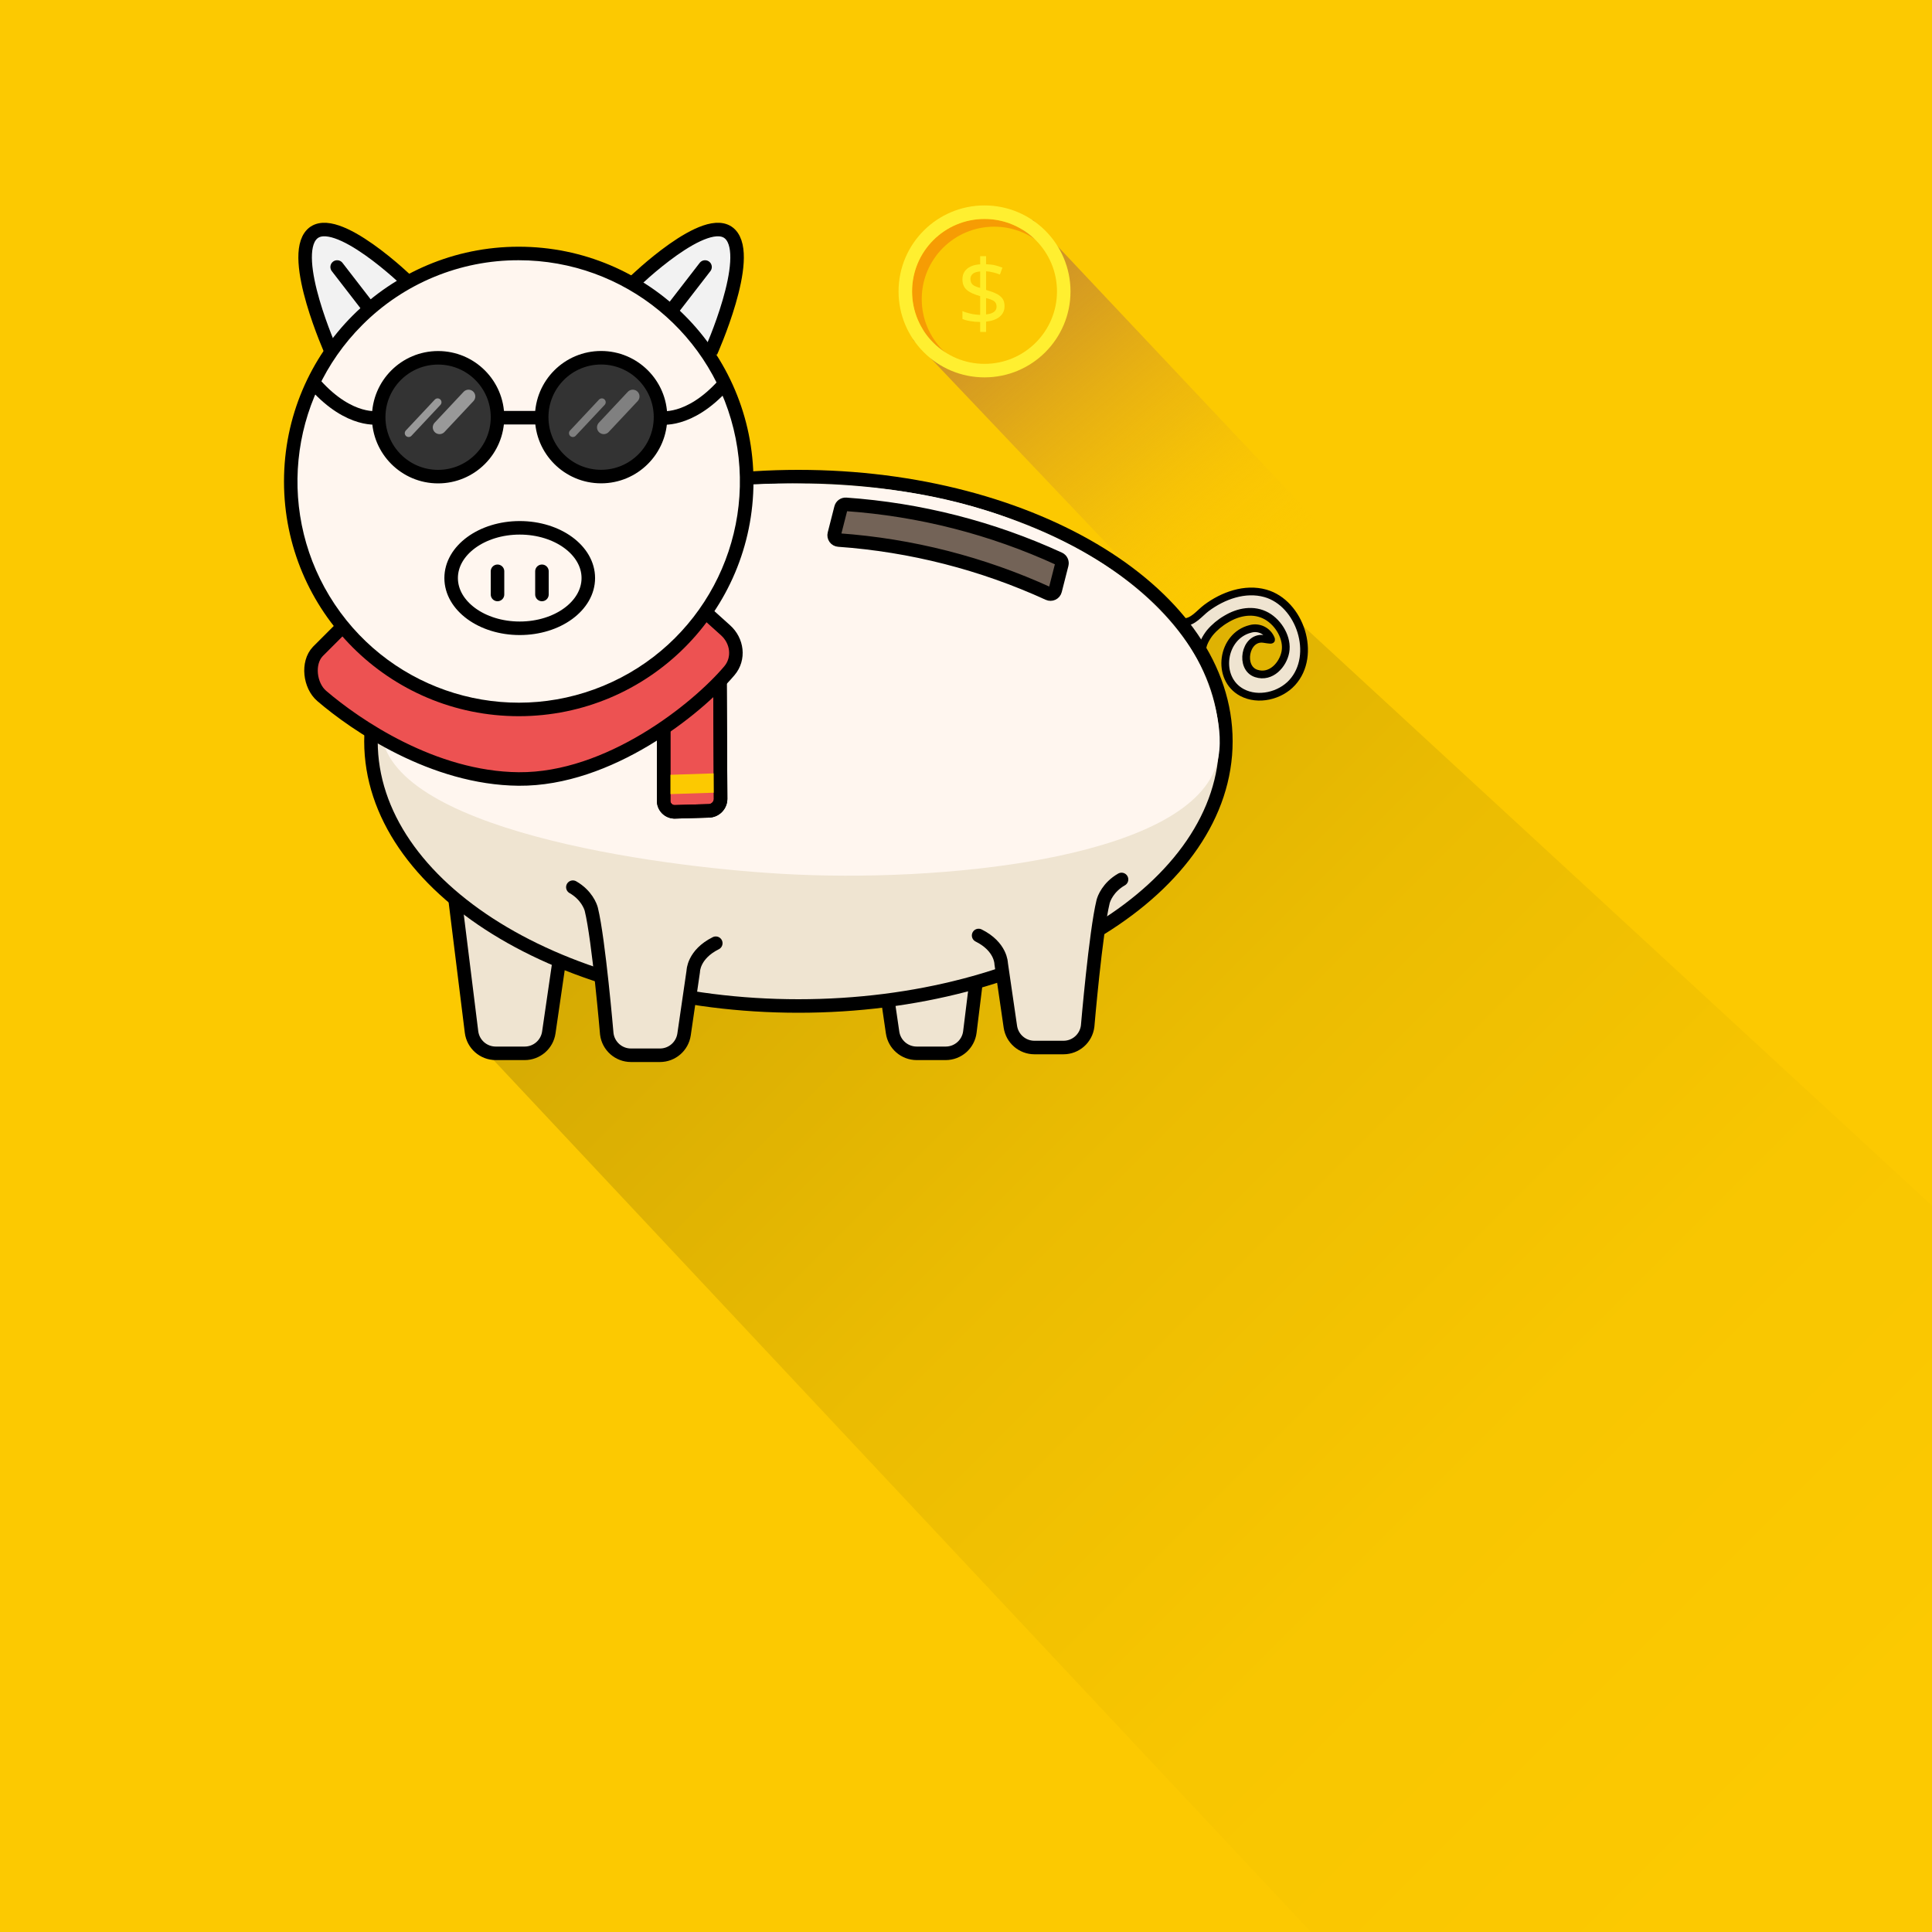
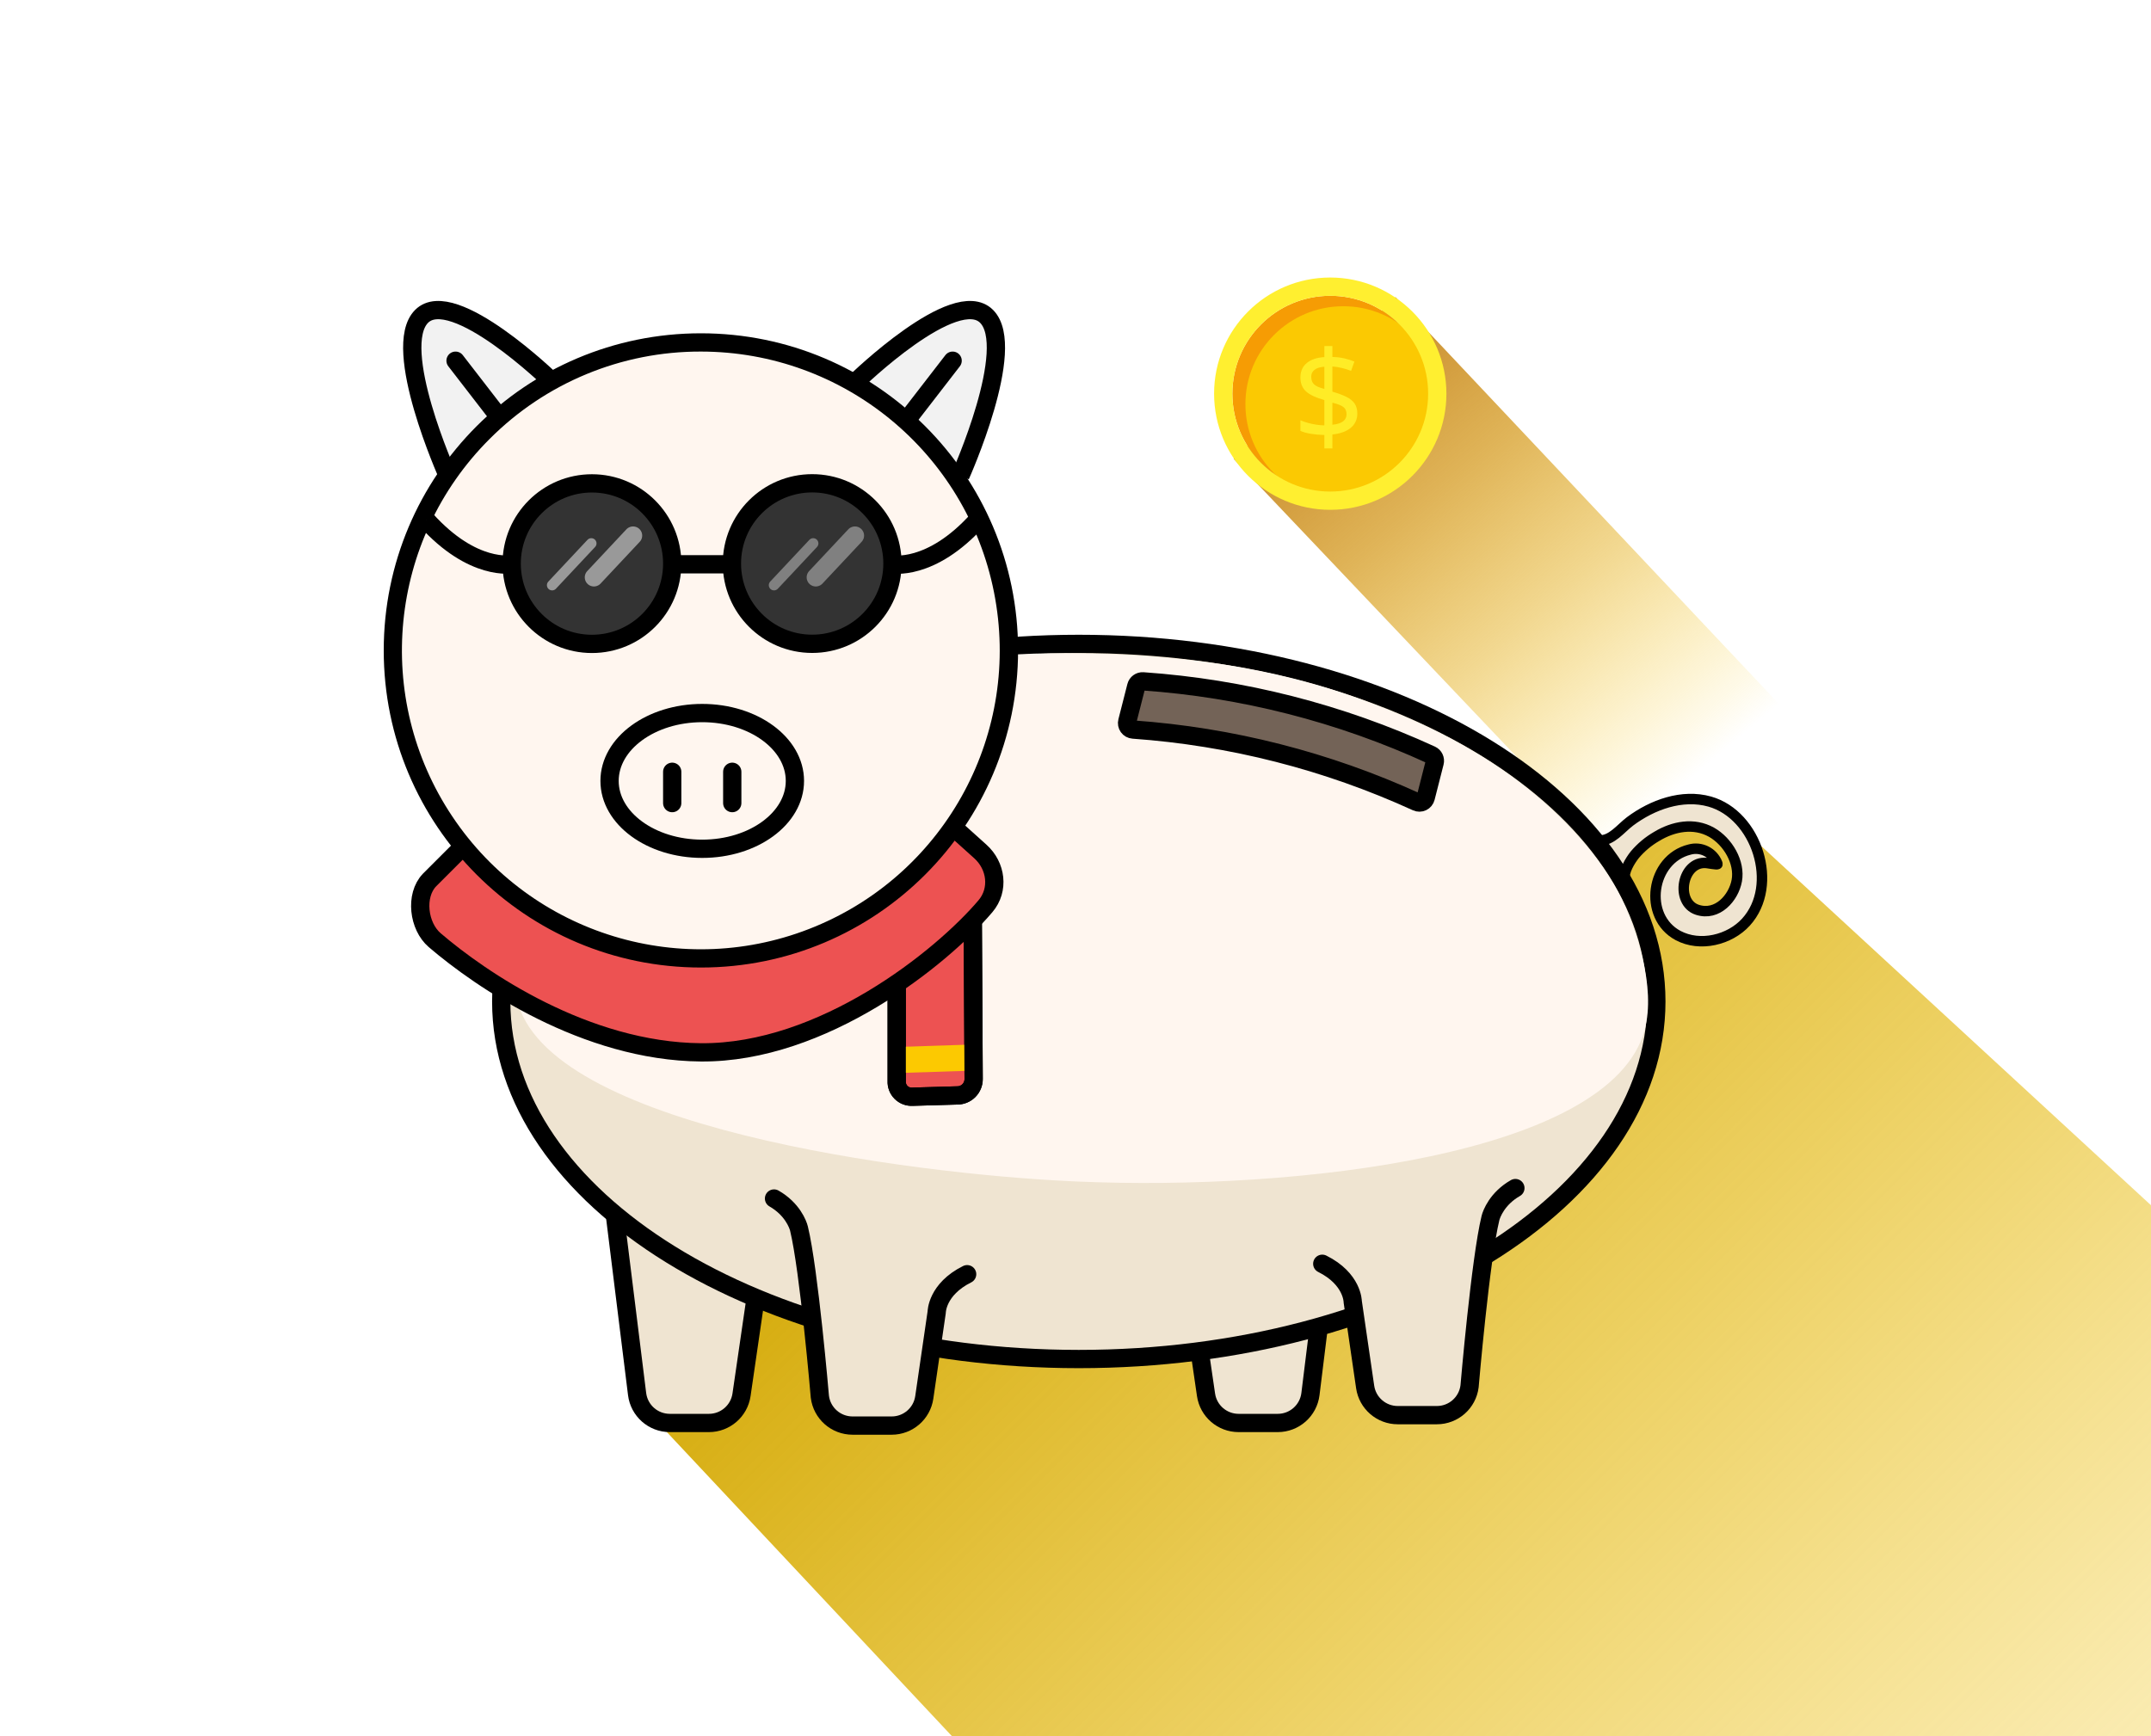
- <svg xmlns="http://www.w3.org/2000/svg" viewBox="0 0 1000 1000">
+ <svg xmlns="http://www.w3.org/2000/svg" viewBox="0 0 824 665">
  <defs>
-     <style>.cls-1{fill:#fcc901;}.cls-11,.cls-14,.cls-2{fill:#ed5252;}.cls-3{fill:url(#linear-gradient);}.cls-4{fill:url(#linear-gradient-2);}.cls-5,.cls-6,.cls-8{fill:#efe4d1;}.cls-10,.cls-11,.cls-13,.cls-14,.cls-15,.cls-16,.cls-17,.cls-22,.cls-5,.cls-6,.cls-8,.cls-9{stroke:#000;}.cls-10,.cls-11,.cls-12,.cls-13,.cls-15,.cls-16,.cls-17,.cls-18,.cls-19,.cls-20,.cls-21,.cls-5,.cls-6,.cls-9{stroke-miterlimit:10;}.cls-10,.cls-11,.cls-13,.cls-14,.cls-15,.cls-16,.cls-17,.cls-19,.cls-21,.cls-22,.cls-5,.cls-8,.cls-9{stroke-width:7px;}.cls-18,.cls-20,.cls-6{stroke-width:4px;}.cls-10,.cls-15,.cls-18,.cls-19,.cls-20,.cls-21,.cls-7{fill:#fff6ef;}.cls-10,.cls-14,.cls-17,.cls-18,.cls-19,.cls-20,.cls-21,.cls-22,.cls-8{stroke-linecap:round;}.cls-14,.cls-22,.cls-8{stroke-linejoin:round;}.cls-9{fill:#f2f2f2;}.cls-12,.cls-13,.cls-17{fill:none;}.cls-12{stroke:#fcc901;stroke-width:10px;}.cls-16{fill:#333;}.cls-18,.cls-19{stroke:#999;}.cls-20,.cls-21{stroke:gray;}.cls-22{fill:#736357;}.cls-23{fill:#f69c04;}.cls-24{fill:#fbc902;}.cls-25{fill:#ffef30;}.cls-26{font-size:48px;fill:#ffec26;font-family:Futura-Medium, Futura;font-weight:500;}</style>
+     <style>.cls-1{fill:url(#linear-gradient);}.cls-2{fill:url(#linear-gradient-2);}.cls-3,.cls-4,.cls-6{fill:#efe4d1;}.cls-11,.cls-12,.cls-13,.cls-14,.cls-15,.cls-20,.cls-3,.cls-4,.cls-6,.cls-7,.cls-8,.cls-9{stroke:#000;}.cls-10,.cls-11,.cls-13,.cls-14,.cls-15,.cls-16,.cls-17,.cls-18,.cls-19,.cls-3,.cls-4,.cls-7,.cls-8,.cls-9{stroke-miterlimit:10;}.cls-11,.cls-12,.cls-13,.cls-14,.cls-15,.cls-17,.cls-19,.cls-20,.cls-3,.cls-6,.cls-7,.cls-8,.cls-9{stroke-width:7px;}.cls-16,.cls-18,.cls-4{stroke-width:4px;}.cls-13,.cls-16,.cls-17,.cls-18,.cls-19,.cls-5,.cls-8{fill:#fff6ef;}.cls-12,.cls-15,.cls-16,.cls-17,.cls-18,.cls-19,.cls-20,.cls-6,.cls-8{stroke-linecap:round;}.cls-12,.cls-20,.cls-6{stroke-linejoin:round;}.cls-7{fill:#f2f2f2;}.cls-12,.cls-9{fill:#ed5252;}.cls-10,.cls-11,.cls-15{fill:none;}.cls-10{stroke:#fcc901;stroke-width:10px;}.cls-14{fill:#333;}.cls-16,.cls-17{stroke:#999;}.cls-18,.cls-19{stroke:gray;}.cls-20{fill:#736357;}.cls-21{fill:#f69c04;}.cls-22{fill:#fbc902;}.cls-23{fill:#ffef30;}.cls-24{font-size:48px;fill:#ffec26;font-family:Futura-Medium, Futura;font-weight:500;}</style>
    <linearGradient id="linear-gradient" x1="380.63" y1="351.87" x2="958.09" y2="929.33" gradientUnits="userSpaceOnUse">
      <stop offset="0" stop-color="#d39824" />
      <stop offset="0" stop-color="#d1a703" />
-       <stop offset="0.06" stop-color="#d6ab03" />
-       <stop offset="0.38" stop-color="#ebbc02" />
-       <stop offset="0.69" stop-color="#f8c601" />
-       <stop offset="0.99" stop-color="#fcc901" />
+       <stop offset="0.01" stop-color="#d2a703" stop-opacity="0.99" />
+       <stop offset="0.5" stop-color="#e8b902" stop-opacity="0.46" />
+       <stop offset="0.83" stop-color="#f6c501" stop-opacity="0.13" />
+       <stop offset="0.99" stop-color="#fcc901" stop-opacity="0" />
    </linearGradient>
    <linearGradient id="linear-gradient-2" x1="505.86" y1="137.94" x2="643.41" y2="301.87" gradientUnits="userSpaceOnUse">
      <stop offset="0" stop-color="#c98c2d" />
      <stop offset="0.11" stop-color="#cc902a" stop-opacity="0.93" />
      <stop offset="0.31" stop-color="#d59b22" stop-opacity="0.76" />
      <stop offset="0.59" stop-color="#e3ac16" stop-opacity="0.48" />
      <stop offset="0.92" stop-color="#f7c305" stop-opacity="0.1" />
      <stop offset="1" stop-color="#fcc901" stop-opacity="0" />
    </linearGradient>
  </defs>
-   <g id="Yellow_Square_BG" data-name="Yellow Square BG">
-     <rect class="cls-1" x="-280.41" y="-173.15" width="1497" height="1321.98" />
-     <line class="cls-2" x1="396.25" y1="332.25" x2="425.75" y2="332.75" />
-   </g>
  <g id="Shadow">
-     <path class="cls-3" d="M670.9,320.66l-9.23-6.51a24.66,24.66,0,0,0-24.08-2.42L255.54,479.35a24.62,24.62,0,0,0-14.45,26.3l4,25.78a24.68,24.68,0,0,0,7.67,14.39l526.87,562,346-368" />
+     <path class="cls-1" d="M670.9,320.66l-9.23-6.51a24.66,24.66,0,0,0-24.08-2.42L255.54,479.35a24.62,24.62,0,0,0-14.45,26.3l4,25.78a24.68,24.68,0,0,0,7.67,14.39l526.87,562,346-368" />
  </g>
  <g id="Layer_5" data-name="Layer 5">
-     <polyline class="cls-4" points="472.59 175.83 604.59 314.83 612.59 326.83 681.59 269.83 534.59 113.83" />
+     <polyline class="cls-2" points="472.59 175.83 604.59 314.83 612.59 326.83 681.59 269.83 534.59 113.83" />
  </g>
  <g id="Piggy">
-     <path class="cls-5" d="M235.51,465.2l8.55,68.94a12.62,12.62,0,0,0,12.52,11.06h15a12.62,12.62,0,0,0,12.48-10.79l5.42-37.21" />
-     <path class="cls-5" d="M510.51,465.2,502,534.14a12.62,12.62,0,0,1-12.52,11.06h-15a12.62,12.62,0,0,1-12.48-10.79l-5.43-37.21" />
-     <path class="cls-6" d="M612.62,322c4.77.24,8.31-4.69,11.84-7.32,8.5-6.35,19.92-10.54,30.51-7.56,18,5.08,26.78,32,13.87,46.18-6.22,6.84-17.57,9.63-26,5.14-13.6-7.28-10.47-29.28,4.4-32.94a8.86,8.86,0,0,1,10.62,5.29.59.59,0,0,1,.07.29c0,.28-3.87-.4-4.21-.43-9.39-.9-12.18,15.1-3.5,17.93,7.71,2.52,13.91-4.62,15.1-11.16,1.29-7-3.4-15-9.68-18.56-6.78-3.79-14.63-2.26-21,1.6a31.87,31.87,0,0,0-8.37,7c-1.79,2.24-4.48,6.61-3.84,9.55" />
-     <ellipse class="cls-5" cx="413.26" cy="383.7" rx="221.25" ry="137" />
-     <path class="cls-7" d="M630,394.7c-13.1,48-133.69,61.61-217,58l-3.05-.14c-61-2.87-201.09-20.7-211.95-69.86-11.17-50.65,116.34-127.7,192-132,16.49-.94,36,0,36,0,22.4,1.07,59.28,3.13,100,19,17.13,6.67,50,19.78,77,49,12.46,13.47,17.91,24.13,21,32C626,355.86,634.64,377.74,630,394.7Z" />
-     <path class="cls-8" d="M296.51,459.2c7,4,9.18,9.94,9.56,11.51,3.85,15.77,8,64.43,8,64.43a12.62,12.62,0,0,0,12.52,11.06h15a12.62,12.62,0,0,0,12.48-10.79l4.76-32.68s0-8.72,11.66-14.53" />
-     <path class="cls-8" d="M580.51,455.2c-7,4-9.17,9.94-9.55,11.51-3.85,15.77-8,64.43-8,64.43a12.62,12.62,0,0,1-12.52,11.06h-15a12.62,12.62,0,0,1-12.48-10.79l-4.76-32.68s0-8.72-11.67-14.53" />
-     <path class="cls-9" d="M171.51,182.2s-22-49-10-61,50,25,50,25" />
-     <path class="cls-9" d="M367.93,182.2s22-49,10-61-50,25-50,25" />
-     <line class="cls-10" x1="191.51" y1="160.2" x2="174.51" y2="138.2" />
-     <line class="cls-10" x1="347.93" y1="160.2" x2="364.93" y2="138.2" />
+     <path class="cls-3" d="M235.51,465.2l8.55,68.94a12.62,12.62,0,0,0,12.52,11.06h15a12.62,12.62,0,0,0,12.48-10.79l5.42-37.21" />
+     <path class="cls-3" d="M510.51,465.2,502,534.14a12.62,12.62,0,0,1-12.52,11.06h-15a12.62,12.62,0,0,1-12.48-10.79l-5.43-37.21" />
+     <path class="cls-4" d="M612.62,322c4.77.24,8.31-4.69,11.84-7.32,8.5-6.35,19.92-10.54,30.51-7.56,18,5.08,26.78,32,13.87,46.18-6.22,6.84-17.57,9.63-26,5.14-13.6-7.28-10.47-29.28,4.4-32.94a8.86,8.86,0,0,1,10.62,5.29.59.59,0,0,1,.07.29c0,.28-3.87-.4-4.21-.43-9.39-.9-12.18,15.1-3.5,17.93,7.71,2.52,13.91-4.62,15.1-11.16,1.29-7-3.4-15-9.68-18.56-6.78-3.79-14.63-2.26-21,1.6a31.87,31.87,0,0,0-8.37,7c-1.79,2.24-4.48,6.61-3.84,9.55" />
+     <ellipse class="cls-3" cx="413.26" cy="383.7" rx="221.25" ry="137" />
+     <path class="cls-5" d="M630,394.7c-13.1,48-133.69,61.61-217,58l-3.05-.14c-61-2.87-201.09-20.7-211.95-69.86-11.17-50.65,116.34-127.7,192-132,16.49-.94,36,0,36,0,22.4,1.07,59.28,3.13,100,19,17.13,6.67,50,19.78,77,49,12.46,13.47,17.91,24.13,21,32C626,355.86,634.64,377.74,630,394.7Z" />
+     <path class="cls-6" d="M296.51,459.2c7,4,9.18,9.94,9.56,11.51,3.85,15.77,8,64.43,8,64.43a12.62,12.62,0,0,0,12.52,11.06h15a12.62,12.62,0,0,0,12.48-10.79l4.76-32.68s0-8.72,11.66-14.53" />
+     <path class="cls-6" d="M580.51,455.2c-7,4-9.17,9.94-9.55,11.51-3.85,15.77-8,64.43-8,64.43a12.62,12.62,0,0,1-12.52,11.06h-15a12.62,12.62,0,0,1-12.48-10.79l-4.76-32.68s0-8.72-11.67-14.53" />
+     <path class="cls-7" d="M171.51,182.2s-22-49-10-61,50,25,50,25" />
+     <path class="cls-7" d="M367.93,182.2s22-49,10-61-50,25-50,25" />
+     <line class="cls-8" x1="191.51" y1="160.2" x2="174.51" y2="138.2" />
+     <line class="cls-8" x1="347.93" y1="160.2" x2="364.93" y2="138.2" />
+     <path class="cls-9" d="M372.65,352.55l.33,60.86a6.25,6.25,0,0,1-6.25,6.29l-17.22.5a5.7,5.7,0,0,1-6-6v-37" />
+     <line class="cls-10" x1="343.51" y1="406.14" x2="372.51" y2="405.2" />
    <path class="cls-11" d="M372.65,352.55l.33,60.86a6.25,6.25,0,0,1-6.25,6.29l-17.22.5a5.7,5.7,0,0,1-6-6v-37" />
-     <line class="cls-12" x1="343.51" y1="406.14" x2="372.51" y2="405.2" />
-     <path class="cls-13" d="M372.65,352.55l.33,60.86a6.25,6.25,0,0,1-6.25,6.29l-17.22.5a5.7,5.7,0,0,1-6-6v-37" />
-     <path class="cls-14" d="M176.51,325.2l-12,12c-5.64,5.92-4.2,17.67,2,23,17.61,15.1,57.71,42.63,102,43,46.66.38,92.13-36.11,109-56,5.35-6.3,4.16-15.5-2-21l-10-9" />
-     <circle class="cls-7" cx="268.51" cy="249.2" r="118" />
+     <path class="cls-12" d="M176.51,325.2l-12,12c-5.64,5.92-4.2,17.67,2,23,17.61,15.1,57.71,42.63,102,43,46.66.38,92.13-36.11,109-56,5.35-6.3,4.16-15.5-2-21l-10-9" />
+     <circle class="cls-5" cx="268.51" cy="249.2" r="118" />
    <path d="M268.51,134.7a114.5,114.5,0,1,1-81,33.53,113.78,113.78,0,0,1,81-33.53m0-7A121.5,121.5,0,1,0,390,249.2a121.5,121.5,0,0,0-121.5-121.5Z" />
-     <line class="cls-15" x1="257.51" y1="216.2" x2="280.51" y2="216.2" />
-     <path class="cls-15" d="M341.51,216.2s15,3,33-17" />
-     <path class="cls-15" d="M196.24,216.16s-15,3-33-17" />
-     <circle class="cls-16" cx="226.76" cy="215.95" r="30.75" />
-     <circle class="cls-16" cx="311.13" cy="215.92" r="30.75" />
-     <line class="cls-17" x1="257.51" y1="295.7" x2="257.51" y2="307.7" />
-     <line class="cls-17" x1="280.51" y1="295.7" x2="280.51" y2="307.7" />
-     <ellipse class="cls-13" cx="269.01" cy="299.2" rx="35.5" ry="26" />
-     <line class="cls-18" x1="211.51" y1="224.2" x2="226.51" y2="208.2" />
-     <line class="cls-19" x1="227.51" y1="221.2" x2="242.51" y2="205.2" />
-     <line class="cls-20" x1="296.51" y1="224.2" x2="311.51" y2="208.2" />
-     <line class="cls-21" x1="312.51" y1="221.2" x2="327.51" y2="205.2" />
-     <path class="cls-22" d="M546.16,305.62a2.49,2.49,0,0,1-3.45,1.65,314.68,314.68,0,0,0-108.65-27.75,2.48,2.48,0,0,1-2.23-3.1q1.71-6.75,3.44-13.49a2.49,2.49,0,0,1,2.58-1.88,317.22,317.22,0,0,1,110.39,28.19,2.49,2.49,0,0,1,1.36,2.88Q547.88,298.87,546.16,305.62Z" />
+     <line class="cls-13" x1="257.51" y1="216.2" x2="280.51" y2="216.2" />
+     <path class="cls-13" d="M341.51,216.2s15,3,33-17" />
+     <path class="cls-13" d="M196.24,216.16s-15,3-33-17" />
+     <circle class="cls-14" cx="226.76" cy="215.95" r="30.75" />
+     <circle class="cls-14" cx="311.13" cy="215.92" r="30.75" />
+     <line class="cls-15" x1="257.51" y1="295.7" x2="257.51" y2="307.7" />
+     <line class="cls-15" x1="280.51" y1="295.7" x2="280.51" y2="307.7" />
+     <ellipse class="cls-11" cx="269.01" cy="299.2" rx="35.5" ry="26" />
+     <line class="cls-16" x1="211.51" y1="224.2" x2="226.51" y2="208.2" />
+     <line class="cls-17" x1="227.51" y1="221.2" x2="242.51" y2="205.2" />
+     <line class="cls-18" x1="296.51" y1="224.2" x2="311.51" y2="208.2" />
+     <line class="cls-19" x1="312.51" y1="221.2" x2="327.51" y2="205.2" />
+     <path class="cls-20" d="M546.16,305.62a2.49,2.49,0,0,1-3.45,1.65,314.68,314.68,0,0,0-108.65-27.75,2.48,2.48,0,0,1-2.23-3.1q1.71-6.75,3.44-13.49a2.49,2.49,0,0,1,2.58-1.88,317.22,317.22,0,0,1,110.39,28.19,2.49,2.49,0,0,1,1.36,2.88Q547.88,298.87,546.16,305.62Z" />
  </g>
  <g id="Coin">
-     <circle class="cls-23" cx="509.59" cy="150.83" r="37.5" />
-     <circle class="cls-24" cx="514.59" cy="154.83" r="37.5" />
-     <path class="cls-25" d="M509.59,113.33a37.5,37.5,0,1,1-37.5,37.5,37.5,37.5,0,0,1,37.5-37.5m0-7a44.5,44.5,0,1,0,44.5,44.5,44.55,44.55,0,0,0-44.5-44.5Z" />
-     <text class="cls-26" transform="translate(495.19 169.02)">$</text>
+     <circle class="cls-21" cx="509.59" cy="150.83" r="37.5" />
+     <circle class="cls-22" cx="514.59" cy="154.83" r="37.5" />
+     <path class="cls-23" d="M509.59,113.33a37.5,37.5,0,1,1-37.5,37.5,37.5,37.5,0,0,1,37.5-37.5m0-7a44.5,44.5,0,1,0,44.5,44.5,44.55,44.55,0,0,0-44.5-44.5Z" />
+     <text class="cls-24" transform="translate(495.19 169.02)">$</text>
  </g>
</svg>
